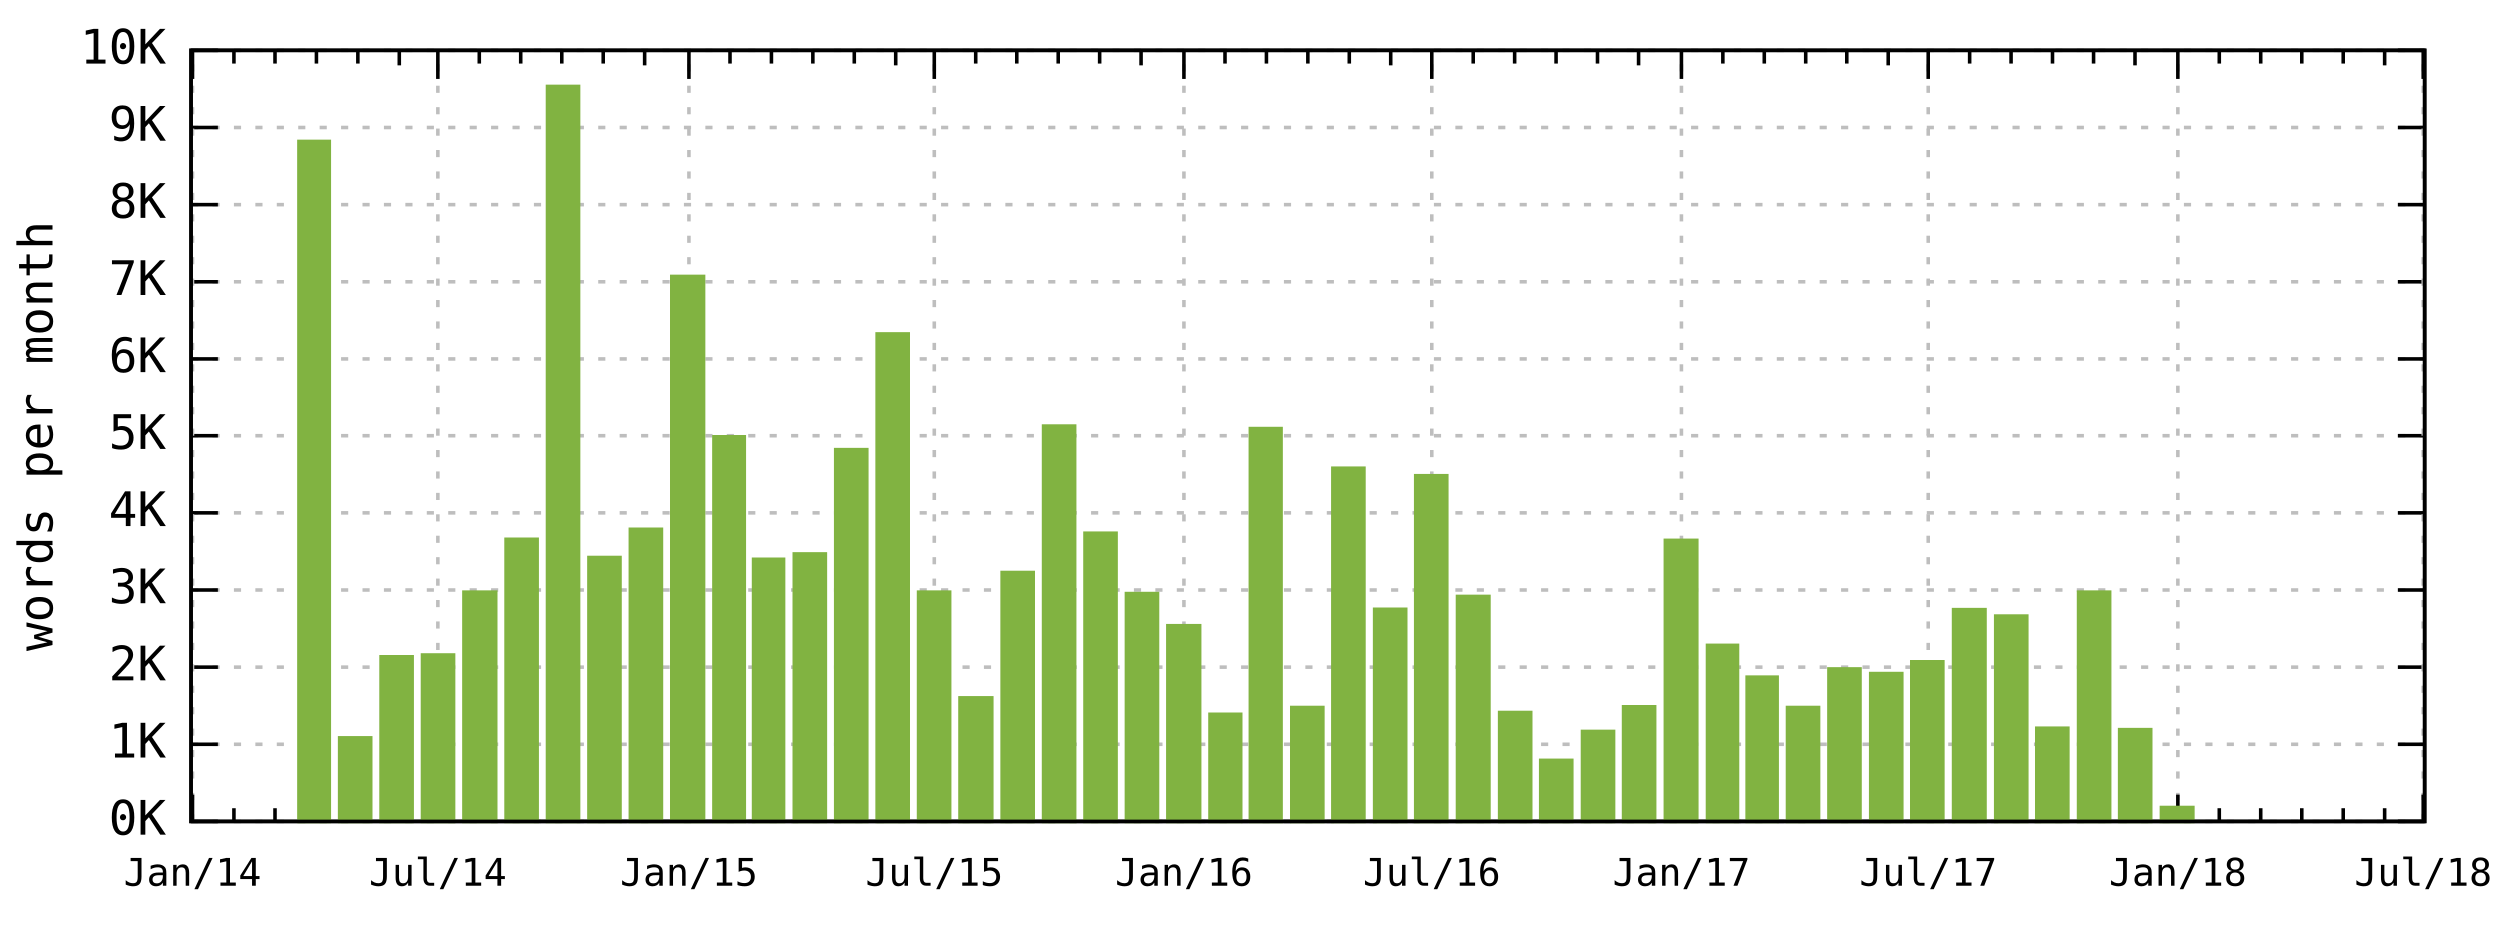
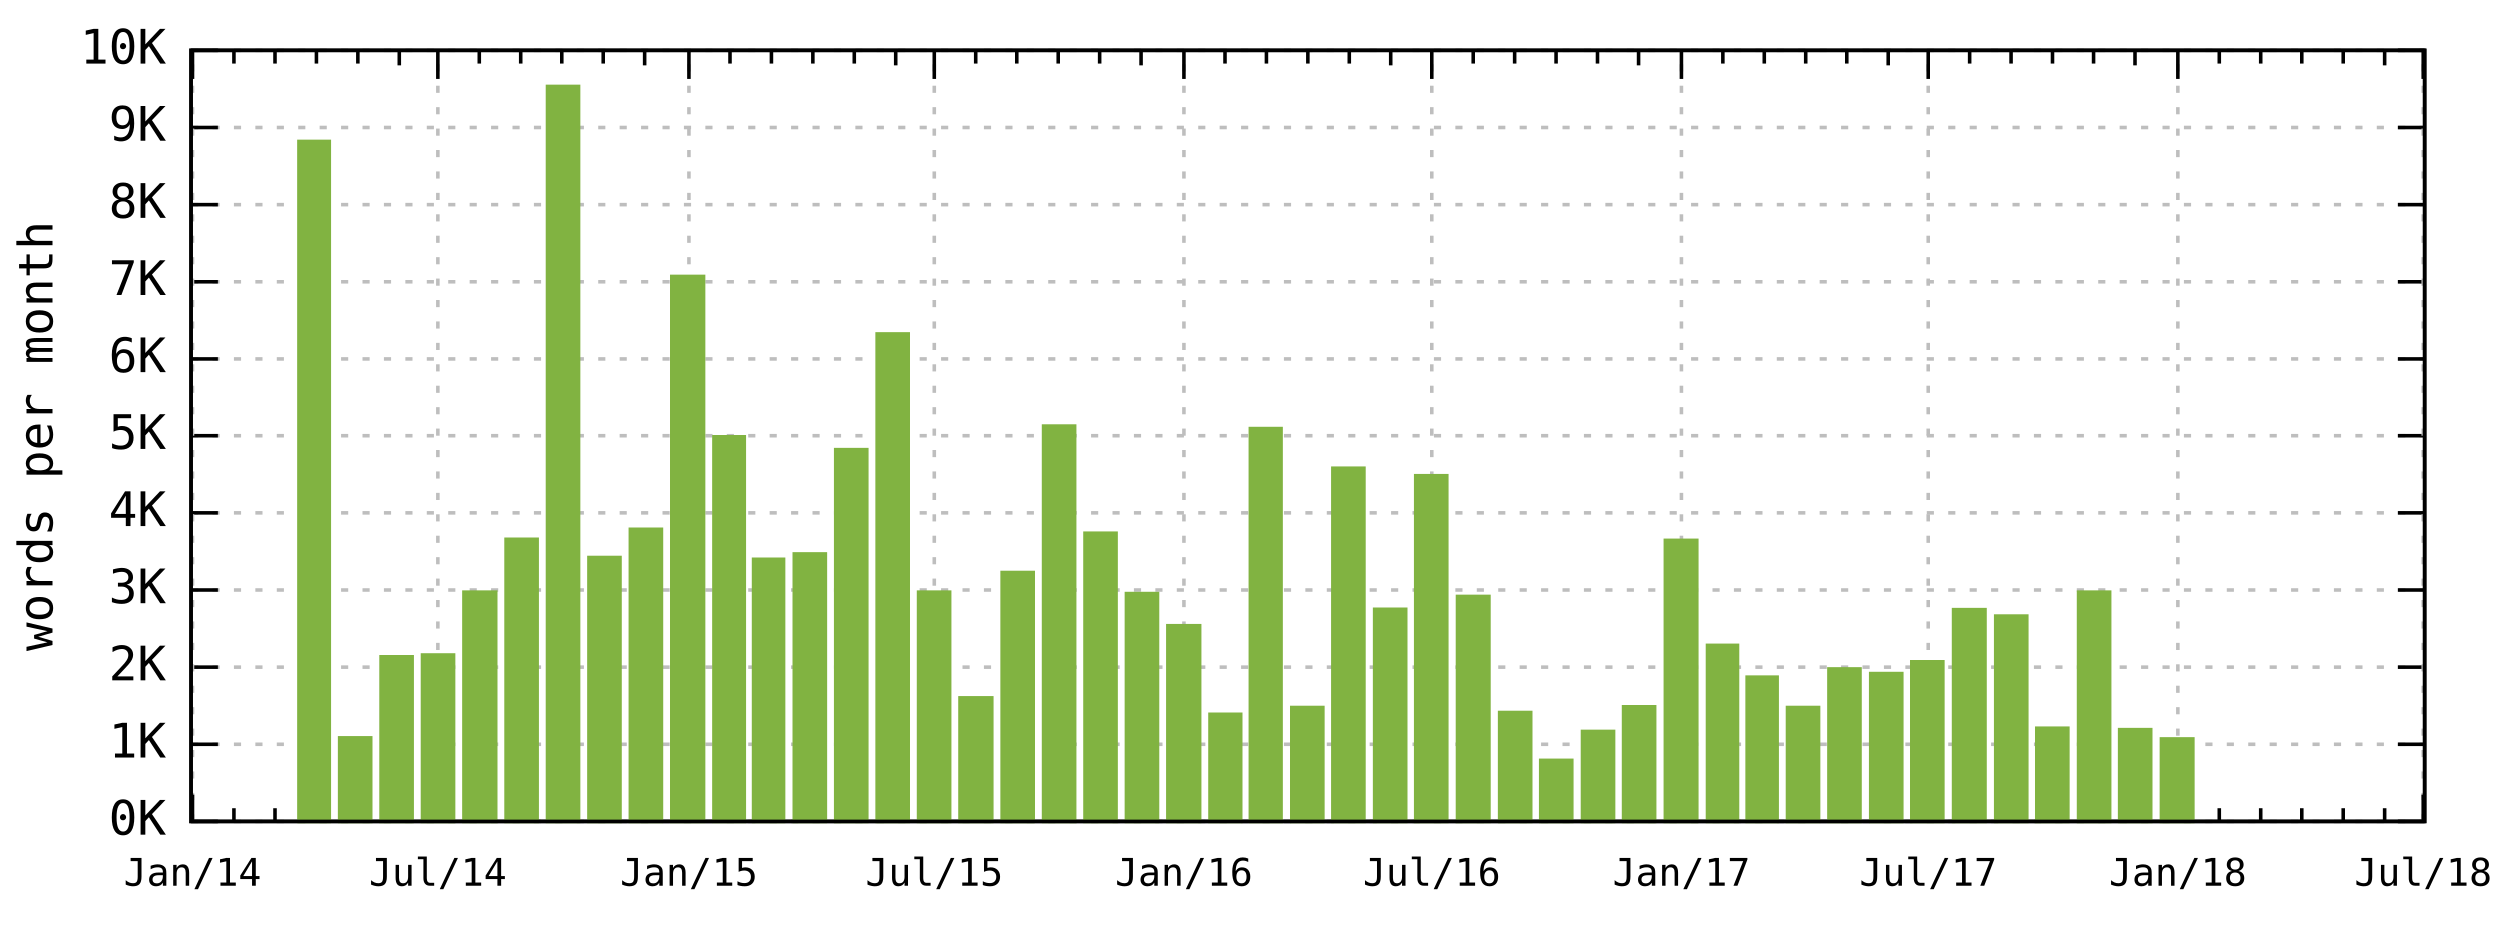
<svg xmlns="http://www.w3.org/2000/svg" xmlns:xlink="http://www.w3.org/1999/xlink" width="700" height="260" viewBox="0 0 700 260">
  <g id="gnuplot_canvas">
    <rect x="0" y="0" width="700" height="260" fill="none" />
    <defs>
      <circle id="gpDot" r="0.5" stroke-width="0.5" />
      <path id="gpPt0" stroke-width="0.267" stroke="currentColor" d="M-1,0 h2 M0,-1 v2" />
      <path id="gpPt1" stroke-width="0.267" stroke="currentColor" d="M-1,-1 L1,1 M1,-1 L-1,1" />
      <path id="gpPt2" stroke-width="0.267" stroke="currentColor" d="M-1,0 L1,0 M0,-1 L0,1 M-1,-1 L1,1 M-1,1 L1,-1" />
      <rect id="gpPt3" stroke-width="0.267" stroke="currentColor" x="-1" y="-1" width="2" height="2" />
      <rect id="gpPt4" stroke-width="0.267" stroke="currentColor" fill="currentColor" x="-1" y="-1" width="2" height="2" />
      <circle id="gpPt5" stroke-width="0.267" stroke="currentColor" cx="0" cy="0" r="1" />
      <use xlink:href="#gpPt5" id="gpPt6" fill="currentColor" stroke="none" />
      <path id="gpPt7" stroke-width="0.267" stroke="currentColor" d="M0,-1.33 L-1.33,0.67 L1.33,0.67 z" />
      <use xlink:href="#gpPt7" id="gpPt8" fill="currentColor" stroke="none" />
      <use xlink:href="#gpPt7" id="gpPt9" stroke="currentColor" transform="rotate(180)" />
      <use xlink:href="#gpPt9" id="gpPt10" fill="currentColor" stroke="none" />
      <use xlink:href="#gpPt3" id="gpPt11" stroke="currentColor" transform="rotate(45)" />
      <use xlink:href="#gpPt11" id="gpPt12" fill="currentColor" stroke="none" />
    </defs>
    <g style="fill:none; color:white; stroke:currentColor; stroke-width:1.00; stroke-linecap:butt; stroke-linejoin:miter">
</g>
    <g style="fill:none; color:black; stroke:currentColor; stroke-width:1.00; stroke-linecap:butt; stroke-linejoin:miter">
</g>
    <g style="fill:none; color:gray; stroke:currentColor; stroke-width:1.00; stroke-linecap:butt; stroke-linejoin:miter">
      <path stroke="rgb(190, 190, 190)" stroke-dasharray=" 2,4" class="gridline" d="M53.5,230.0 L678.9,230.0  h0.01" />
    </g>
    <g style="fill:none; color:black; stroke:currentColor; stroke-width:1.00; stroke-linecap:butt; stroke-linejoin:miter">
      <path stroke="black" d="M53.5,230.0 L61.0,230.0 M678.9,230.0 L671.4,230.0  h0.01" />
      <g transform="translate(46.5,233.7)" style="stroke:none; fill:rgb(0,0,0); font-family:monospace; font-size:10.00pt; text-anchor:end">
        <text>0K</text>
      </g>
    </g>
    <g style="fill:none; color:gray; stroke:currentColor; stroke-width:1.00; stroke-linecap:butt; stroke-linejoin:miter">
      <path stroke="rgb(190, 190, 190)" stroke-dasharray=" 2,4" class="gridline" d="M53.5,208.4 L678.9,208.4  h0.01" />
    </g>
    <g style="fill:none; color:black; stroke:currentColor; stroke-width:1.00; stroke-linecap:butt; stroke-linejoin:miter">
      <path stroke="black" d="M53.5,208.4 L61.0,208.4 M678.9,208.4 L671.4,208.4  h0.01" />
      <g transform="translate(46.5,212.1)" style="stroke:none; fill:rgb(0,0,0); font-family:monospace; font-size:10.00pt; text-anchor:end">
        <text>1K</text>
      </g>
    </g>
    <g style="fill:none; color:gray; stroke:currentColor; stroke-width:1.00; stroke-linecap:butt; stroke-linejoin:miter">
      <path stroke="rgb(190, 190, 190)" stroke-dasharray=" 2,4" class="gridline" d="M53.5,186.8 L678.9,186.8  h0.01" />
    </g>
    <g style="fill:none; color:black; stroke:currentColor; stroke-width:1.00; stroke-linecap:butt; stroke-linejoin:miter">
      <path stroke="black" d="M53.5,186.8 L61.0,186.8 M678.9,186.8 L671.4,186.8  h0.01" />
      <g transform="translate(46.5,190.5)" style="stroke:none; fill:rgb(0,0,0); font-family:monospace; font-size:10.00pt; text-anchor:end">
        <text>2K</text>
      </g>
    </g>
    <g style="fill:none; color:gray; stroke:currentColor; stroke-width:1.00; stroke-linecap:butt; stroke-linejoin:miter">
      <path stroke="rgb(190, 190, 190)" stroke-dasharray=" 2,4" class="gridline" d="M53.5,165.2 L678.9,165.2  h0.01" />
    </g>
    <g style="fill:none; color:black; stroke:currentColor; stroke-width:1.00; stroke-linecap:butt; stroke-linejoin:miter">
      <path stroke="black" d="M53.5,165.2 L61.0,165.2 M678.9,165.2 L671.4,165.2  h0.01" />
      <g transform="translate(46.5,168.9)" style="stroke:none; fill:rgb(0,0,0); font-family:monospace; font-size:10.00pt; text-anchor:end">
        <text>3K</text>
      </g>
    </g>
    <g style="fill:none; color:gray; stroke:currentColor; stroke-width:1.00; stroke-linecap:butt; stroke-linejoin:miter">
      <path stroke="rgb(190, 190, 190)" stroke-dasharray=" 2,4" class="gridline" d="M53.5,143.6 L678.9,143.6  h0.01" />
    </g>
    <g style="fill:none; color:black; stroke:currentColor; stroke-width:1.00; stroke-linecap:butt; stroke-linejoin:miter">
      <path stroke="black" d="M53.5,143.6 L61.0,143.6 M678.9,143.6 L671.4,143.6  h0.01" />
      <g transform="translate(46.5,147.3)" style="stroke:none; fill:rgb(0,0,0); font-family:monospace; font-size:10.00pt; text-anchor:end">
        <text>4K</text>
      </g>
    </g>
    <g style="fill:none; color:gray; stroke:currentColor; stroke-width:1.00; stroke-linecap:butt; stroke-linejoin:miter">
      <path stroke="rgb(190, 190, 190)" stroke-dasharray=" 2,4" class="gridline" d="M53.5,122.0 L678.9,122.0  h0.01" />
    </g>
    <g style="fill:none; color:black; stroke:currentColor; stroke-width:1.00; stroke-linecap:butt; stroke-linejoin:miter">
      <path stroke="black" d="M53.5,122.0 L61.0,122.0 M678.9,122.0 L671.4,122.0  h0.01" />
      <g transform="translate(46.5,125.7)" style="stroke:none; fill:rgb(0,0,0); font-family:monospace; font-size:10.00pt; text-anchor:end">
        <text>5K</text>
      </g>
    </g>
    <g style="fill:none; color:gray; stroke:currentColor; stroke-width:1.00; stroke-linecap:butt; stroke-linejoin:miter">
      <path stroke="rgb(190, 190, 190)" stroke-dasharray=" 2,4" class="gridline" d="M53.5,100.5 L678.9,100.5  h0.01" />
    </g>
    <g style="fill:none; color:black; stroke:currentColor; stroke-width:1.00; stroke-linecap:butt; stroke-linejoin:miter">
      <path stroke="black" d="M53.5,100.5 L61.0,100.5 M678.9,100.5 L671.4,100.5  h0.01" />
      <g transform="translate(46.5,104.2)" style="stroke:none; fill:rgb(0,0,0); font-family:monospace; font-size:10.00pt; text-anchor:end">
        <text>6K</text>
      </g>
    </g>
    <g style="fill:none; color:gray; stroke:currentColor; stroke-width:1.00; stroke-linecap:butt; stroke-linejoin:miter">
      <path stroke="rgb(190, 190, 190)" stroke-dasharray=" 2,4" class="gridline" d="M53.5,78.9 L678.9,78.9  h0.01" />
    </g>
    <g style="fill:none; color:black; stroke:currentColor; stroke-width:1.00; stroke-linecap:butt; stroke-linejoin:miter">
      <path stroke="black" d="M53.5,78.9 L61.0,78.9 M678.9,78.9 L671.4,78.9  h0.01" />
      <g transform="translate(46.5,82.6)" style="stroke:none; fill:rgb(0,0,0); font-family:monospace; font-size:10.00pt; text-anchor:end">
        <text>7K</text>
      </g>
    </g>
    <g style="fill:none; color:gray; stroke:currentColor; stroke-width:1.00; stroke-linecap:butt; stroke-linejoin:miter">
      <path stroke="rgb(190, 190, 190)" stroke-dasharray=" 2,4" class="gridline" d="M53.5,57.3 L678.9,57.3  h0.01" />
    </g>
    <g style="fill:none; color:black; stroke:currentColor; stroke-width:1.00; stroke-linecap:butt; stroke-linejoin:miter">
      <path stroke="black" d="M53.5,57.3 L61.0,57.3 M678.9,57.3 L671.4,57.3  h0.01" />
      <g transform="translate(46.5,61.0)" style="stroke:none; fill:rgb(0,0,0); font-family:monospace; font-size:10.00pt; text-anchor:end">
        <text>8K</text>
      </g>
    </g>
    <g style="fill:none; color:gray; stroke:currentColor; stroke-width:1.00; stroke-linecap:butt; stroke-linejoin:miter">
      <path stroke="rgb(190, 190, 190)" stroke-dasharray=" 2,4" class="gridline" d="M53.5,35.7 L678.9,35.7  h0.01" />
    </g>
    <g style="fill:none; color:black; stroke:currentColor; stroke-width:1.00; stroke-linecap:butt; stroke-linejoin:miter">
      <path stroke="black" d="M53.5,35.7 L61.0,35.7 M678.9,35.7 L671.4,35.7  h0.01" />
      <g transform="translate(46.5,39.4)" style="stroke:none; fill:rgb(0,0,0); font-family:monospace; font-size:10.00pt; text-anchor:end">
        <text>9K</text>
      </g>
    </g>
    <g style="fill:none; color:gray; stroke:currentColor; stroke-width:1.00; stroke-linecap:butt; stroke-linejoin:miter">
      <path stroke="rgb(190, 190, 190)" stroke-dasharray=" 2,4" class="gridline" d="M53.5,14.1 L678.9,14.1  h0.01" />
    </g>
    <g style="fill:none; color:black; stroke:currentColor; stroke-width:1.00; stroke-linecap:butt; stroke-linejoin:miter">
      <path stroke="black" d="M53.5,14.1 L61.0,14.1 M678.9,14.1 L671.4,14.1  h0.01" />
      <g transform="translate(46.5,17.8)" style="stroke:none; fill:rgb(0,0,0); font-family:monospace; font-size:10.00pt; text-anchor:end">
        <text>10K</text>
      </g>
    </g>
    <g style="fill:none; color:gray; stroke:currentColor; stroke-width:1.00; stroke-linecap:butt; stroke-linejoin:miter">
      <path stroke="rgb(190, 190, 190)" stroke-dasharray=" 2,4" class="gridline" d="M53.9,230.0 L53.9,14.1  h0.01" />
    </g>
    <g style="fill:none; color:black; stroke:currentColor; stroke-width:1.00; stroke-linecap:butt; stroke-linejoin:miter">
      <path stroke="black" d="M53.9,230.0 L53.9,222.5 M53.9,14.1 L53.9,21.6  h0.01" />
      <g transform="translate(53.9,248.0)" style="stroke:none; fill:rgb(0,0,0); font-family:monospace; font-size:8.00pt; text-anchor:middle">
        <text>Jan/14</text>
      </g>
      <path stroke="black" d="M65.5,230.0 L65.5,226.3 M65.5,14.1 L65.5,17.8 M77.0,230.0 L77.0,226.3 M77.0,14.1 L77.0,17.8    M88.6,230.0 L88.6,226.3 M88.6,14.1 L88.6,17.8 M100.2,230.0 L100.2,226.3 M100.2,14.1 L100.2,17.8    M111.8,230.0 L111.8,226.3 M111.8,14.1 L111.8,17.8  h0.01" />
    </g>
    <g style="fill:none; color:gray; stroke:currentColor; stroke-width:1.00; stroke-linecap:butt; stroke-linejoin:miter">
      <path stroke="rgb(190, 190, 190)" stroke-dasharray=" 2,4" class="gridline" d="M122.6,230.0 L122.6,14.1  h0.01" />
    </g>
    <g style="fill:none; color:black; stroke:currentColor; stroke-width:1.00; stroke-linecap:butt; stroke-linejoin:miter">
      <path stroke="black" d="M122.6,230.0 L122.6,222.5 M122.6,14.1 L122.6,21.6  h0.01" />
      <g transform="translate(122.6,248.0)" style="stroke:none; fill:rgb(0,0,0); font-family:monospace; font-size:8.00pt; text-anchor:middle">
        <text>Jul/14</text>
      </g>
      <path stroke="black" d="M134.2,230.0 L134.2,226.3 M134.2,14.1 L134.2,17.8 M145.8,230.0 L145.8,226.3 M145.8,14.1 L145.8,17.8    M157.3,230.0 L157.3,226.3 M157.3,14.1 L157.3,17.8 M168.9,230.0 L168.9,226.3 M168.9,14.1 L168.9,17.8    M180.5,230.0 L180.5,226.3 M180.5,14.1 L180.5,17.8  h0.01" />
    </g>
    <g style="fill:none; color:gray; stroke:currentColor; stroke-width:1.00; stroke-linecap:butt; stroke-linejoin:miter">
      <path stroke="rgb(190, 190, 190)" stroke-dasharray=" 2,4" class="gridline" d="M192.9,230.0 L192.9,14.1  h0.01" />
    </g>
    <g style="fill:none; color:black; stroke:currentColor; stroke-width:1.00; stroke-linecap:butt; stroke-linejoin:miter">
      <path stroke="black" d="M192.9,230.0 L192.9,222.5 M192.9,14.1 L192.9,21.6  h0.01" />
      <g transform="translate(192.9,248.0)" style="stroke:none; fill:rgb(0,0,0); font-family:monospace; font-size:8.00pt; text-anchor:middle">
        <text>Jan/15</text>
      </g>
      <path stroke="black" d="M204.4,230.0 L204.4,226.3 M204.4,14.1 L204.4,17.8 M216.0,230.0 L216.0,226.3 M216.0,14.1 L216.0,17.8    M227.6,230.0 L227.6,226.3 M227.6,14.1 L227.6,17.8 M239.2,230.0 L239.2,226.3 M239.2,14.1 L239.2,17.8    M250.8,230.0 L250.8,226.3 M250.8,14.1 L250.8,17.8  h0.01" />
    </g>
    <g style="fill:none; color:gray; stroke:currentColor; stroke-width:1.00; stroke-linecap:butt; stroke-linejoin:miter">
      <path stroke="rgb(190, 190, 190)" stroke-dasharray=" 2,4" class="gridline" d="M261.6,230.0 L261.6,14.1  h0.01" />
    </g>
    <g style="fill:none; color:black; stroke:currentColor; stroke-width:1.00; stroke-linecap:butt; stroke-linejoin:miter">
      <path stroke="black" d="M261.6,230.0 L261.6,222.5 M261.6,14.1 L261.6,21.6  h0.01" />
      <g transform="translate(261.6,248.0)" style="stroke:none; fill:rgb(0,0,0); font-family:monospace; font-size:8.00pt; text-anchor:middle">
        <text>Jul/15</text>
      </g>
      <path stroke="black" d="M273.2,230.0 L273.2,226.3 M273.2,14.1 L273.2,17.8 M284.7,230.0 L284.7,226.3 M284.7,14.1 L284.7,17.8    M296.3,230.0 L296.3,226.3 M296.3,14.1 L296.3,17.8 M307.9,230.0 L307.9,226.3 M307.9,14.1 L307.9,17.8    M319.5,230.0 L319.5,226.3 M319.5,14.1 L319.5,17.8  h0.01" />
    </g>
    <g style="fill:none; color:gray; stroke:currentColor; stroke-width:1.00; stroke-linecap:butt; stroke-linejoin:miter">
      <path stroke="rgb(190, 190, 190)" stroke-dasharray=" 2,4" class="gridline" d="M331.5,230.0 L331.5,14.1  h0.01" />
    </g>
    <g style="fill:none; color:black; stroke:currentColor; stroke-width:1.00; stroke-linecap:butt; stroke-linejoin:miter">
      <path stroke="black" d="M331.5,230.0 L331.5,222.5 M331.5,14.1 L331.5,21.6  h0.01" />
      <g transform="translate(331.5,248.0)" style="stroke:none; fill:rgb(0,0,0); font-family:monospace; font-size:8.00pt; text-anchor:middle">
        <text>Jan/16</text>
      </g>
      <path stroke="black" d="M343.0,230.0 L343.0,226.3 M343.0,14.1 L343.0,17.8 M354.6,230.0 L354.6,226.3 M354.6,14.1 L354.6,17.8    M366.2,230.0 L366.2,226.3 M366.2,14.1 L366.2,17.8 M377.8,230.0 L377.8,226.3 M377.8,14.1 L377.8,17.8    M389.4,230.0 L389.4,226.3 M389.4,14.1 L389.4,17.8  h0.01" />
    </g>
    <g style="fill:none; color:gray; stroke:currentColor; stroke-width:1.00; stroke-linecap:butt; stroke-linejoin:miter">
      <path stroke="rgb(190, 190, 190)" stroke-dasharray=" 2,4" class="gridline" d="M400.9,230.0 L400.9,14.1  h0.01" />
    </g>
    <g style="fill:none; color:black; stroke:currentColor; stroke-width:1.00; stroke-linecap:butt; stroke-linejoin:miter">
      <path stroke="black" d="M400.9,230.0 L400.9,222.5 M400.9,14.1 L400.9,21.6  h0.01" />
      <g transform="translate(400.9,248.0)" style="stroke:none; fill:rgb(0,0,0); font-family:monospace; font-size:8.00pt; text-anchor:middle">
        <text>Jul/16</text>
      </g>
      <path stroke="black" d="M412.5,230.0 L412.5,226.3 M412.5,14.1 L412.5,17.8 M424.1,230.0 L424.1,226.3 M424.1,14.1 L424.1,17.8    M435.7,230.0 L435.7,226.3 M435.7,14.1 L435.7,17.8 M447.3,230.0 L447.3,226.3 M447.3,14.1 L447.3,17.8    M458.8,230.0 L458.8,226.3 M458.8,14.1 L458.8,17.8  h0.01" />
    </g>
    <g style="fill:none; color:gray; stroke:currentColor; stroke-width:1.00; stroke-linecap:butt; stroke-linejoin:miter">
      <path stroke="rgb(190, 190, 190)" stroke-dasharray=" 2,4" class="gridline" d="M470.8,230.0 L470.8,14.1  h0.01" />
    </g>
    <g style="fill:none; color:black; stroke:currentColor; stroke-width:1.00; stroke-linecap:butt; stroke-linejoin:miter">
      <path stroke="black" d="M470.8,230.0 L470.8,222.5 M470.8,14.1 L470.8,21.6  h0.01" />
      <g transform="translate(470.8,248.0)" style="stroke:none; fill:rgb(0,0,0); font-family:monospace; font-size:8.00pt; text-anchor:middle">
        <text>Jan/17</text>
      </g>
      <path stroke="black" d="M482.4,230.0 L482.4,226.3 M482.4,14.1 L482.4,17.8 M494.0,230.0 L494.0,226.3 M494.0,14.1 L494.0,17.8    M505.6,230.0 L505.6,226.3 M505.6,14.1 L505.6,17.8 M517.1,230.0 L517.1,226.3 M517.1,14.1 L517.1,17.8    M528.7,230.0 L528.7,226.3 M528.7,14.1 L528.7,17.8  h0.01" />
    </g>
    <g style="fill:none; color:gray; stroke:currentColor; stroke-width:1.00; stroke-linecap:butt; stroke-linejoin:miter">
      <path stroke="rgb(190, 190, 190)" stroke-dasharray=" 2,4" class="gridline" d="M539.9,230.0 L539.9,14.1  h0.01" />
    </g>
    <g style="fill:none; color:black; stroke:currentColor; stroke-width:1.00; stroke-linecap:butt; stroke-linejoin:miter">
      <path stroke="black" d="M539.9,230.0 L539.9,222.5 M539.9,14.1 L539.9,21.6  h0.01" />
      <g transform="translate(539.9,248.0)" style="stroke:none; fill:rgb(0,0,0); font-family:monospace; font-size:8.00pt; text-anchor:middle">
        <text>Jul/17</text>
      </g>
      <path stroke="black" d="M551.5,230.0 L551.5,226.3 M551.5,14.1 L551.5,17.8 M563.1,230.0 L563.1,226.3 M563.1,14.1 L563.1,17.8    M574.7,230.0 L574.7,226.3 M574.7,14.1 L574.7,17.8 M586.2,230.0 L586.2,226.3 M586.2,14.1 L586.2,17.8    M597.8,230.0 L597.8,226.3 M597.8,14.1 L597.8,17.8  h0.01" />
    </g>
    <g style="fill:none; color:gray; stroke:currentColor; stroke-width:1.00; stroke-linecap:butt; stroke-linejoin:miter">
      <path stroke="rgb(190, 190, 190)" stroke-dasharray=" 2,4" class="gridline" d="M609.8,230.0 L609.8,14.1  h0.01" />
    </g>
    <g style="fill:none; color:black; stroke:currentColor; stroke-width:1.00; stroke-linecap:butt; stroke-linejoin:miter">
      <path stroke="black" d="M609.8,230.0 L609.8,222.5 M609.8,14.1 L609.8,21.6  h0.01" />
      <g transform="translate(609.8,248.0)" style="stroke:none; fill:rgb(0,0,0); font-family:monospace; font-size:8.00pt; text-anchor:middle">
        <text>Jan/18</text>
      </g>
      <path stroke="black" d="M621.4,230.0 L621.4,226.3 M621.4,14.1 L621.4,17.8 M633.0,230.0 L633.0,226.3 M633.0,14.1 L633.0,17.8    M644.5,230.0 L644.5,226.3 M644.5,14.1 L644.5,17.8 M656.1,230.0 L656.1,226.3 M656.1,14.1 L656.1,17.8    M667.7,230.0 L667.7,226.3 M667.7,14.1 L667.7,17.8  h0.01" />
    </g>
    <g style="fill:none; color:gray; stroke:currentColor; stroke-width:1.00; stroke-linecap:butt; stroke-linejoin:miter">
      <path stroke="rgb(190, 190, 190)" stroke-dasharray=" 2,4" class="gridline" d="M678.5,230.0 L678.5,14.1  h0.01" />
    </g>
    <g style="fill:none; color:black; stroke:currentColor; stroke-width:1.00; stroke-linecap:butt; stroke-linejoin:miter">
      <path stroke="black" d="M678.5,230.0 L678.5,222.5 M678.5,14.1 L678.5,21.6  h0.01" />
      <g transform="translate(678.5,248.0)" style="stroke:none; fill:rgb(0,0,0); font-family:monospace; font-size:8.00pt; text-anchor:middle">
        <text>Jul/18</text>
      </g>
      <path stroke="black" d="M53.5,14.1 L53.5,230.0 L678.9,230.0 L678.9,14.1 L53.5,14.1 Z  h0.01" />
      <g transform="translate(14.7,122.1) rotate(270)" style="stroke:none; fill:rgb(0,0,0); font-family:monospace; font-size:10.00pt; text-anchor:middle">
        <text>words per month</text>
      </g>
    </g>
    <g id="gnuplot_plot_1">
      <g style="fill:none; color:red; stroke:currentColor; stroke-width:1.00; stroke-linecap:butt; stroke-linejoin:miter">
        <g style="stroke:none; shape-rendering:crispEdges">
          <polygon fill="rgb(129, 179,  65)" points="83.7,230.0 92.3,230.0 92.3,39.5 83.7,39.5 " />
        </g>
        <path stroke="rgb(129, 179,  65)" d="M83.7,230.0 L83.7,39.6 L92.2,39.6 L92.2,230.0 L83.7,230.0 Z  h0.01" />
        <g style="stroke:none; shape-rendering:crispEdges">
          <polygon fill="rgb(129, 179,  65)" points="95.1,230.0 103.9,230.0 103.9,206.5 95.1,206.5 " />
        </g>
        <path stroke="rgb(129, 179,  65)" d="M95.1,230.0 L95.1,206.6 L103.8,206.6 L103.8,230.0 L95.1,230.0 Z  h0.01" />
        <g style="stroke:none; shape-rendering:crispEdges">
          <polygon fill="rgb(129, 179,  65)" points="106.7,230.0 115.5,230.0 115.5,183.8 106.7,183.8 " />
        </g>
        <path stroke="rgb(129, 179,  65)" d="M106.7,230.0 L106.7,183.9 L115.4,183.9 L115.4,230.0 L106.7,230.0 Z  h0.01" />
        <g style="stroke:none; shape-rendering:crispEdges">
          <polygon fill="rgb(129, 179,  65)" points="118.3,230.0 127.1,230.0 127.1,183.3 118.3,183.3 " />
        </g>
        <path stroke="rgb(129, 179,  65)" d="M118.3,230.0 L118.3,183.4 L127.0,183.4 L127.0,230.0 L118.3,230.0 Z  h0.01" />
        <g style="stroke:none; shape-rendering:crispEdges">
          <polygon fill="rgb(129, 179,  65)" points="129.9,230.0 138.9,230.0 138.9,165.7 129.9,165.7 " />
        </g>
        <path stroke="rgb(129, 179,  65)" d="M129.9,230.0 L129.9,165.8 L138.8,165.8 L138.8,230.0 L129.9,230.0 Z  h0.01" />
        <g style="stroke:none; shape-rendering:crispEdges">
          <polygon fill="rgb(129, 179,  65)" points="141.7,230.0 150.5,230.0 150.5,150.9 141.7,150.9 " />
        </g>
        <path stroke="rgb(129, 179,  65)" d="M141.7,230.0 L141.7,151.0 L150.4,151.0 L150.4,230.0 L141.7,230.0 Z  h0.01" />
        <g style="stroke:none; shape-rendering:crispEdges">
          <polygon fill="rgb(129, 179,  65)" points="153.3,230.0 162.1,230.0 162.1,24.1 153.3,24.1 " />
        </g>
        <path stroke="rgb(129, 179,  65)" d="M153.3,230.0 L153.3,24.2 L162.0,24.2 L162.0,230.0 L153.3,230.0 Z  h0.01" />
        <g style="stroke:none; shape-rendering:crispEdges">
          <polygon fill="rgb(129, 179,  65)" points="164.9,230.0 173.7,230.0 173.7,156.0 164.9,156.0 " />
        </g>
        <path stroke="rgb(129, 179,  65)" d="M164.9,230.0 L164.9,156.1 L173.6,156.1 L173.6,230.0 L164.9,230.0 Z  h0.01" />
        <g style="stroke:none; shape-rendering:crispEdges">
          <polygon fill="rgb(129, 179,  65)" points="176.5,230.0 185.3,230.0 185.3,148.1 176.5,148.1 " />
        </g>
        <path stroke="rgb(129, 179,  65)" d="M176.5,230.0 L176.5,148.2 L185.2,148.2 L185.2,230.0 L176.5,230.0 Z  h0.01" />
        <g style="stroke:none; shape-rendering:crispEdges">
          <polygon fill="rgb(129, 179,  65)" points="188.1,230.0 197.1,230.0 197.1,77.3 188.1,77.3 " />
        </g>
        <path stroke="rgb(129, 179,  65)" d="M188.1,230.0 L188.1,77.4 L197.0,77.4 L197.0,230.0 L188.1,230.0 Z  h0.01" />
        <g style="stroke:none; shape-rendering:crispEdges">
          <polygon fill="rgb(129, 179,  65)" points="199.9,230.0 208.5,230.0 208.5,122.2 199.9,122.2 " />
        </g>
        <path stroke="rgb(129, 179,  65)" d="M199.9,230.0 L199.9,122.3 L208.4,122.3 L208.4,230.0 L199.9,230.0 Z  h0.01" />
        <g style="stroke:none; shape-rendering:crispEdges">
          <polygon fill="rgb(129, 179,  65)" points="211.0,230.0 219.5,230.0 219.5,156.5 211.0,156.5 " />
        </g>
        <path stroke="rgb(129, 179,  65)" d="M211.0,230.0 L211.0,156.6 L219.4,156.6 L219.4,230.0 L211.0,230.0 Z  h0.01" />
        <g style="stroke:none; shape-rendering:crispEdges">
          <polygon fill="rgb(129, 179,  65)" points="222.4,230.0 231.2,230.0 231.2,155.0 222.4,155.0 " />
        </g>
        <path stroke="rgb(129, 179,  65)" d="M222.4,230.0 L222.4,155.1 L231.1,155.1 L231.1,230.0 L222.4,230.0 Z  h0.01" />
        <g style="stroke:none; shape-rendering:crispEdges">
          <polygon fill="rgb(129, 179,  65)" points="234.0,230.0 242.8,230.0 242.8,125.8 234.0,125.8 " />
        </g>
        <path stroke="rgb(129, 179,  65)" d="M234.0,230.0 L234.0,125.9 L242.7,125.9 L242.7,230.0 L234.0,230.0 Z  h0.01" />
        <g style="stroke:none; shape-rendering:crispEdges">
          <polygon fill="rgb(129, 179,  65)" points="245.6,230.0 254.4,230.0 254.4,93.4 245.6,93.4 " />
        </g>
        <path stroke="rgb(129, 179,  65)" d="M245.6,230.0 L245.6,93.5 L254.3,93.5 L254.3,230.0 L245.6,230.0 Z  h0.01" />
        <g style="stroke:none; shape-rendering:crispEdges">
          <polygon fill="rgb(129, 179,  65)" points="257.2,230.0 266.0,230.0 266.0,165.7 257.2,165.7 " />
        </g>
        <path stroke="rgb(129, 179,  65)" d="M257.2,230.0 L257.2,165.8 L265.9,165.8 L265.9,230.0 L257.2,230.0 Z  h0.01" />
        <g style="stroke:none; shape-rendering:crispEdges">
          <polygon fill="rgb(129, 179,  65)" points="268.8,230.0 277.8,230.0 277.8,195.3 268.8,195.3 " />
        </g>
        <path stroke="rgb(129, 179,  65)" d="M268.8,230.0 L268.8,195.4 L277.7,195.4 L277.7,230.0 L268.8,230.0 Z  h0.01" />
        <g style="stroke:none; shape-rendering:crispEdges">
          <polygon fill="rgb(129, 179,  65)" points="280.6,230.0 289.4,230.0 289.4,160.2 280.6,160.2 " />
        </g>
        <path stroke="rgb(129, 179,  65)" d="M280.6,230.0 L280.6,160.3 L289.3,160.3 L289.3,230.0 L280.6,230.0 Z  h0.01" />
        <g style="stroke:none; shape-rendering:crispEdges">
          <polygon fill="rgb(129, 179,  65)" points="292.2,230.0 301.0,230.0 301.0,119.2 292.2,119.2 " />
        </g>
        <path stroke="rgb(129, 179,  65)" d="M292.2,230.0 L292.2,119.3 L300.9,119.3 L300.9,230.0 L292.2,230.0 Z  h0.01" />
        <g style="stroke:none; shape-rendering:crispEdges">
          <polygon fill="rgb(129, 179,  65)" points="303.8,230.0 312.6,230.0 312.6,149.2 303.8,149.2 " />
        </g>
        <path stroke="rgb(129, 179,  65)" d="M303.8,230.0 L303.8,149.3 L312.5,149.3 L312.5,230.0 L303.8,230.0 Z  h0.01" />
        <g style="stroke:none; shape-rendering:crispEdges">
          <polygon fill="rgb(129, 179,  65)" points="315.4,230.0 324.2,230.0 324.2,166.1 315.4,166.1 " />
        </g>
        <path stroke="rgb(129, 179,  65)" d="M315.4,230.0 L315.4,166.2 L324.1,166.2 L324.1,230.0 L315.4,230.0 Z  h0.01" />
        <g style="stroke:none; shape-rendering:crispEdges">
          <polygon fill="rgb(129, 179,  65)" points="327.0,230.0 336.0,230.0 336.0,175.1 327.0,175.1 " />
        </g>
        <path stroke="rgb(129, 179,  65)" d="M327.0,230.0 L327.0,175.2 L335.9,175.2 L335.9,230.0 L327.0,230.0 Z  h0.01" />
        <g style="stroke:none; shape-rendering:crispEdges">
          <polygon fill="rgb(129, 179,  65)" points="338.8,230.0 347.5,230.0 347.5,199.9 338.8,199.9 " />
        </g>
        <path stroke="rgb(129, 179,  65)" d="M338.8,230.0 L338.8,200.0 L347.4,200.0 L347.4,230.0 L338.8,230.0 Z  h0.01" />
        <g style="stroke:none; shape-rendering:crispEdges">
          <polygon fill="rgb(129, 179,  65)" points="350.1,230.0 358.8,230.0 358.8,119.9 350.1,119.9 " />
        </g>
        <path stroke="rgb(129, 179,  65)" d="M350.1,230.0 L350.1,120.0 L358.7,120.0 L358.7,230.0 L350.1,230.0 Z  h0.01" />
        <g style="stroke:none; shape-rendering:crispEdges">
          <polygon fill="rgb(129, 179,  65)" points="361.7,230.0 370.5,230.0 370.5,198.0 361.7,198.0 " />
        </g>
        <path stroke="rgb(129, 179,  65)" d="M361.7,230.0 L361.7,198.1 L370.4,198.1 L370.4,230.0 L361.7,230.0 Z  h0.01" />
        <g style="stroke:none; shape-rendering:crispEdges">
          <polygon fill="rgb(129, 179,  65)" points="373.2,230.0 382.0,230.0 382.0,131.0 373.2,131.0 " />
        </g>
        <path stroke="rgb(129, 179,  65)" d="M373.2,230.0 L373.2,131.1 L381.9,131.1 L381.9,230.0 L373.2,230.0 Z  h0.01" />
        <g style="stroke:none; shape-rendering:crispEdges">
          <polygon fill="rgb(129, 179,  65)" points="384.9,230.0 393.7,230.0 393.7,170.5 384.9,170.5 " />
        </g>
        <path stroke="rgb(129, 179,  65)" d="M384.9,230.0 L384.9,170.6 L393.6,170.6 L393.6,230.0 L384.9,230.0 Z  h0.01" />
        <g style="stroke:none; shape-rendering:crispEdges">
          <polygon fill="rgb(129, 179,  65)" points="396.4,230.0 405.2,230.0 405.2,133.1 396.4,133.1 " />
        </g>
        <path stroke="rgb(129, 179,  65)" d="M396.4,230.0 L396.4,133.2 L405.1,133.2 L405.1,230.0 L396.4,230.0 Z  h0.01" />
        <g style="stroke:none; shape-rendering:crispEdges">
          <polygon fill="rgb(129, 179,  65)" points="408.1,230.0 417.0,230.0 417.0,166.9 408.1,166.9 " />
        </g>
        <path stroke="rgb(129, 179,  65)" d="M408.1,230.0 L408.1,167.0 L416.9,167.0 L416.9,230.0 L408.1,230.0 Z  h0.01" />
        <g style="stroke:none; shape-rendering:crispEdges">
          <polygon fill="rgb(129, 179,  65)" points="419.9,230.0 428.7,230.0 428.7,199.4 419.9,199.4 " />
        </g>
        <path stroke="rgb(129, 179,  65)" d="M419.9,230.0 L419.9,199.5 L428.6,199.5 L428.6,230.0 L419.9,230.0 Z  h0.01" />
        <g style="stroke:none; shape-rendering:crispEdges">
          <polygon fill="rgb(129, 179,  65)" points="431.4,230.0 440.2,230.0 440.2,212.8 431.4,212.8 " />
        </g>
        <path stroke="rgb(129, 179,  65)" d="M431.4,230.0 L431.4,212.9 L440.1,212.9 L440.1,230.0 L431.4,230.0 Z  h0.01" />
        <g style="stroke:none; shape-rendering:crispEdges">
          <polygon fill="rgb(129, 179,  65)" points="443.1,230.0 451.9,230.0 451.9,204.7 443.1,204.7 " />
        </g>
        <path stroke="rgb(129, 179,  65)" d="M443.1,230.0 L443.1,204.8 L451.8,204.8 L451.8,230.0 L443.1,230.0 Z  h0.01" />
        <g style="stroke:none; shape-rendering:crispEdges">
          <polygon fill="rgb(129, 179,  65)" points="454.6,230.0 463.4,230.0 463.4,197.8 454.6,197.8 " />
        </g>
        <path stroke="rgb(129, 179,  65)" d="M454.6,230.0 L454.6,197.9 L463.3,197.9 L463.3,230.0 L454.6,230.0 Z  h0.01" />
        <g style="stroke:none; shape-rendering:crispEdges">
          <polygon fill="rgb(129, 179,  65)" points="466.3,230.0 475.2,230.0 475.2,151.2 466.3,151.2 " />
        </g>
        <path stroke="rgb(129, 179,  65)" d="M466.3,230.0 L466.3,151.3 L475.1,151.3 L475.1,230.0 L466.3,230.0 Z  h0.01" />
        <g style="stroke:none; shape-rendering:crispEdges">
          <polygon fill="rgb(129, 179,  65)" points="478.1,230.0 486.6,230.0 486.6,180.6 478.1,180.6 " />
        </g>
        <path stroke="rgb(129, 179,  65)" d="M478.1,230.0 L478.1,180.7 L486.5,180.7 L486.5,230.0 L478.1,230.0 Z  h0.01" />
        <g style="stroke:none; shape-rendering:crispEdges">
          <polygon fill="rgb(129, 179,  65)" points="489.2,230.0 497.7,230.0 497.7,189.5 489.2,189.5 " />
        </g>
        <path stroke="rgb(129, 179,  65)" d="M489.2,230.0 L489.2,189.6 L497.6,189.6 L497.6,230.0 L489.2,230.0 Z  h0.01" />
        <g style="stroke:none; shape-rendering:crispEdges">
          <polygon fill="rgb(129, 179,  65)" points="500.5,230.0 509.3,230.0 509.3,198.0 500.5,198.0 " />
        </g>
        <path stroke="rgb(129, 179,  65)" d="M500.5,230.0 L500.5,198.1 L509.2,198.1 L509.2,230.0 L500.5,230.0 Z  h0.01" />
        <g style="stroke:none; shape-rendering:crispEdges">
          <polygon fill="rgb(129, 179,  65)" points="512.1,230.0 520.9,230.0 520.9,187.2 512.1,187.2 " />
        </g>
        <path stroke="rgb(129, 179,  65)" d="M512.1,230.0 L512.1,187.3 L520.8,187.3 L520.8,230.0 L512.1,230.0 Z  h0.01" />
        <g style="stroke:none; shape-rendering:crispEdges">
          <polygon fill="rgb(129, 179,  65)" points="523.8,230.0 532.6,230.0 532.6,188.5 523.8,188.5 " />
        </g>
        <path stroke="rgb(129, 179,  65)" d="M523.8,230.0 L523.8,188.6 L532.5,188.6 L532.5,230.0 L523.8,230.0 Z  h0.01" />
        <g style="stroke:none; shape-rendering:crispEdges">
          <polygon fill="rgb(129, 179,  65)" points="535.3,230.0 544.1,230.0 544.1,185.2 535.3,185.2 " />
        </g>
        <path stroke="rgb(129, 179,  65)" d="M535.3,230.0 L535.3,185.3 L544.0,185.3 L544.0,230.0 L535.3,230.0 Z  h0.01" />
        <g style="stroke:none; shape-rendering:crispEdges">
          <polygon fill="rgb(129, 179,  65)" points="547.0,230.0 555.9,230.0 555.9,170.6 547.0,170.6 " />
        </g>
        <path stroke="rgb(129, 179,  65)" d="M547.0,230.0 L547.0,170.7 L555.8,170.7 L555.8,230.0 L547.0,230.0 Z  h0.01" />
        <g style="stroke:none; shape-rendering:crispEdges">
          <polygon fill="rgb(129, 179,  65)" points="558.8,230.0 567.6,230.0 567.6,172.4 558.8,172.4 " />
        </g>
        <path stroke="rgb(129, 179,  65)" d="M558.8,230.0 L558.8,172.5 L567.5,172.5 L567.5,230.0 L558.8,230.0 Z  h0.01" />
        <g style="stroke:none; shape-rendering:crispEdges">
          <polygon fill="rgb(129, 179,  65)" points="570.3,230.0 579.1,230.0 579.1,203.8 570.3,203.8 " />
        </g>
        <path stroke="rgb(129, 179,  65)" d="M570.3,230.0 L570.3,203.9 L579.0,203.9 L579.0,230.0 L570.3,230.0 Z  h0.01" />
        <g style="stroke:none; shape-rendering:crispEdges">
          <polygon fill="rgb(129, 179,  65)" points="582.0,230.0 590.8,230.0 590.8,165.7 582.0,165.7 " />
        </g>
        <path stroke="rgb(129, 179,  65)" d="M582.0,230.0 L582.0,165.8 L590.7,165.8 L590.7,230.0 L582.0,230.0 Z  h0.01" />
        <g style="stroke:none; shape-rendering:crispEdges">
          <polygon fill="rgb(129, 179,  65)" points="593.5,230.0 602.3,230.0 602.3,204.2 593.5,204.2 " />
        </g>
        <path stroke="rgb(129, 179,  65)" d="M593.5,230.0 L593.5,204.3 L602.2,204.3 L602.2,230.0 L593.5,230.0 Z  h0.01" />
        <g style="stroke:none; shape-rendering:crispEdges">
-           <polygon fill="rgb(129, 179,  65)" points="605.2,230.0 614.1,230.0 614.1,226.0 605.2,226.0 " />
-         </g>
-         <path stroke="rgb(129, 179,  65)" d="M605.2,230.0 L605.2,226.1 L614.0,226.1 L614.0,230.0 L605.2,230.0 Z  h0.01" />
+           <polygon fill="rgb(129, 179,  65)" points="605.2,230.0 614.1,230.0 614.1,206.8 605.2,206.8 " />
+         </g>
+         <path stroke="rgb(129, 179,  65)" d="M605.2,230.0 L605.2,206.9 L614.0,206.9 L614.0,230.0 L605.2,230.0 Z  h0.01" />
      </g>
    </g>
    <g style="fill:none; color:black; stroke:currentColor; stroke-width:1.00; stroke-linecap:butt; stroke-linejoin:miter">
      <path stroke="black" d="M53.5,14.1 L53.5,230.0 L678.9,230.0 L678.9,14.1 L53.5,14.1 Z  h0.01" />
    </g>
  </g>
</svg>
